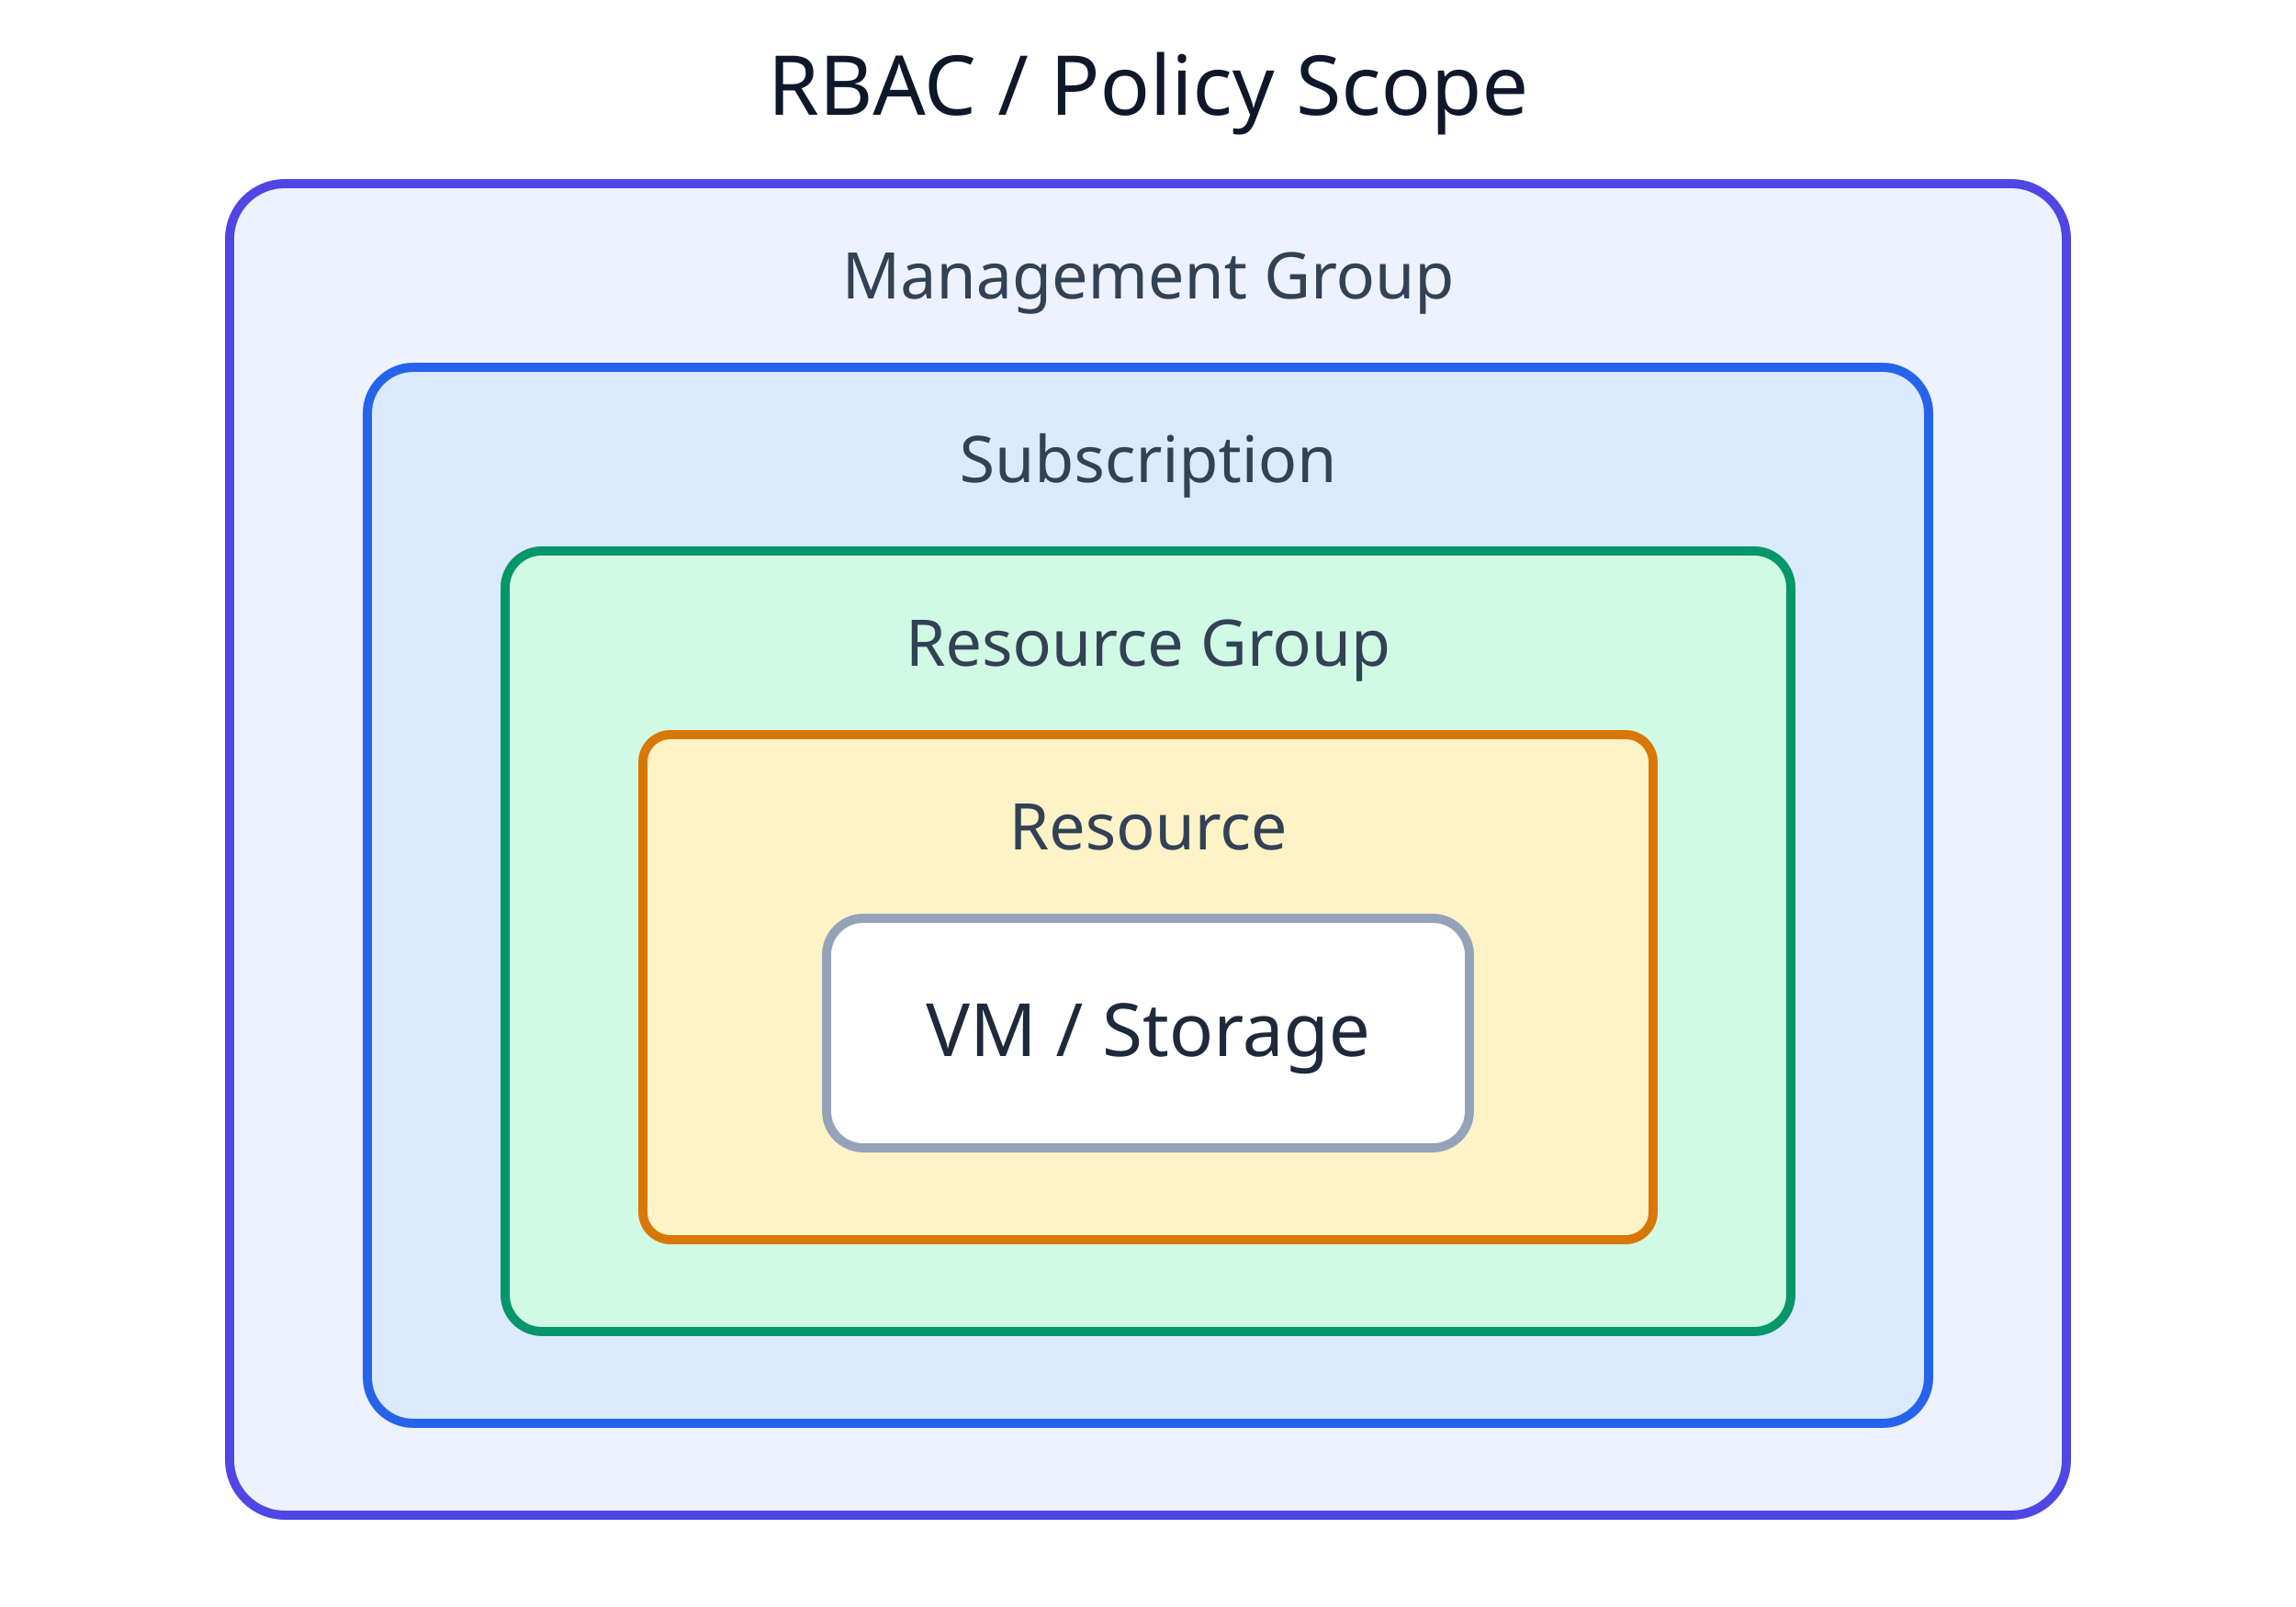
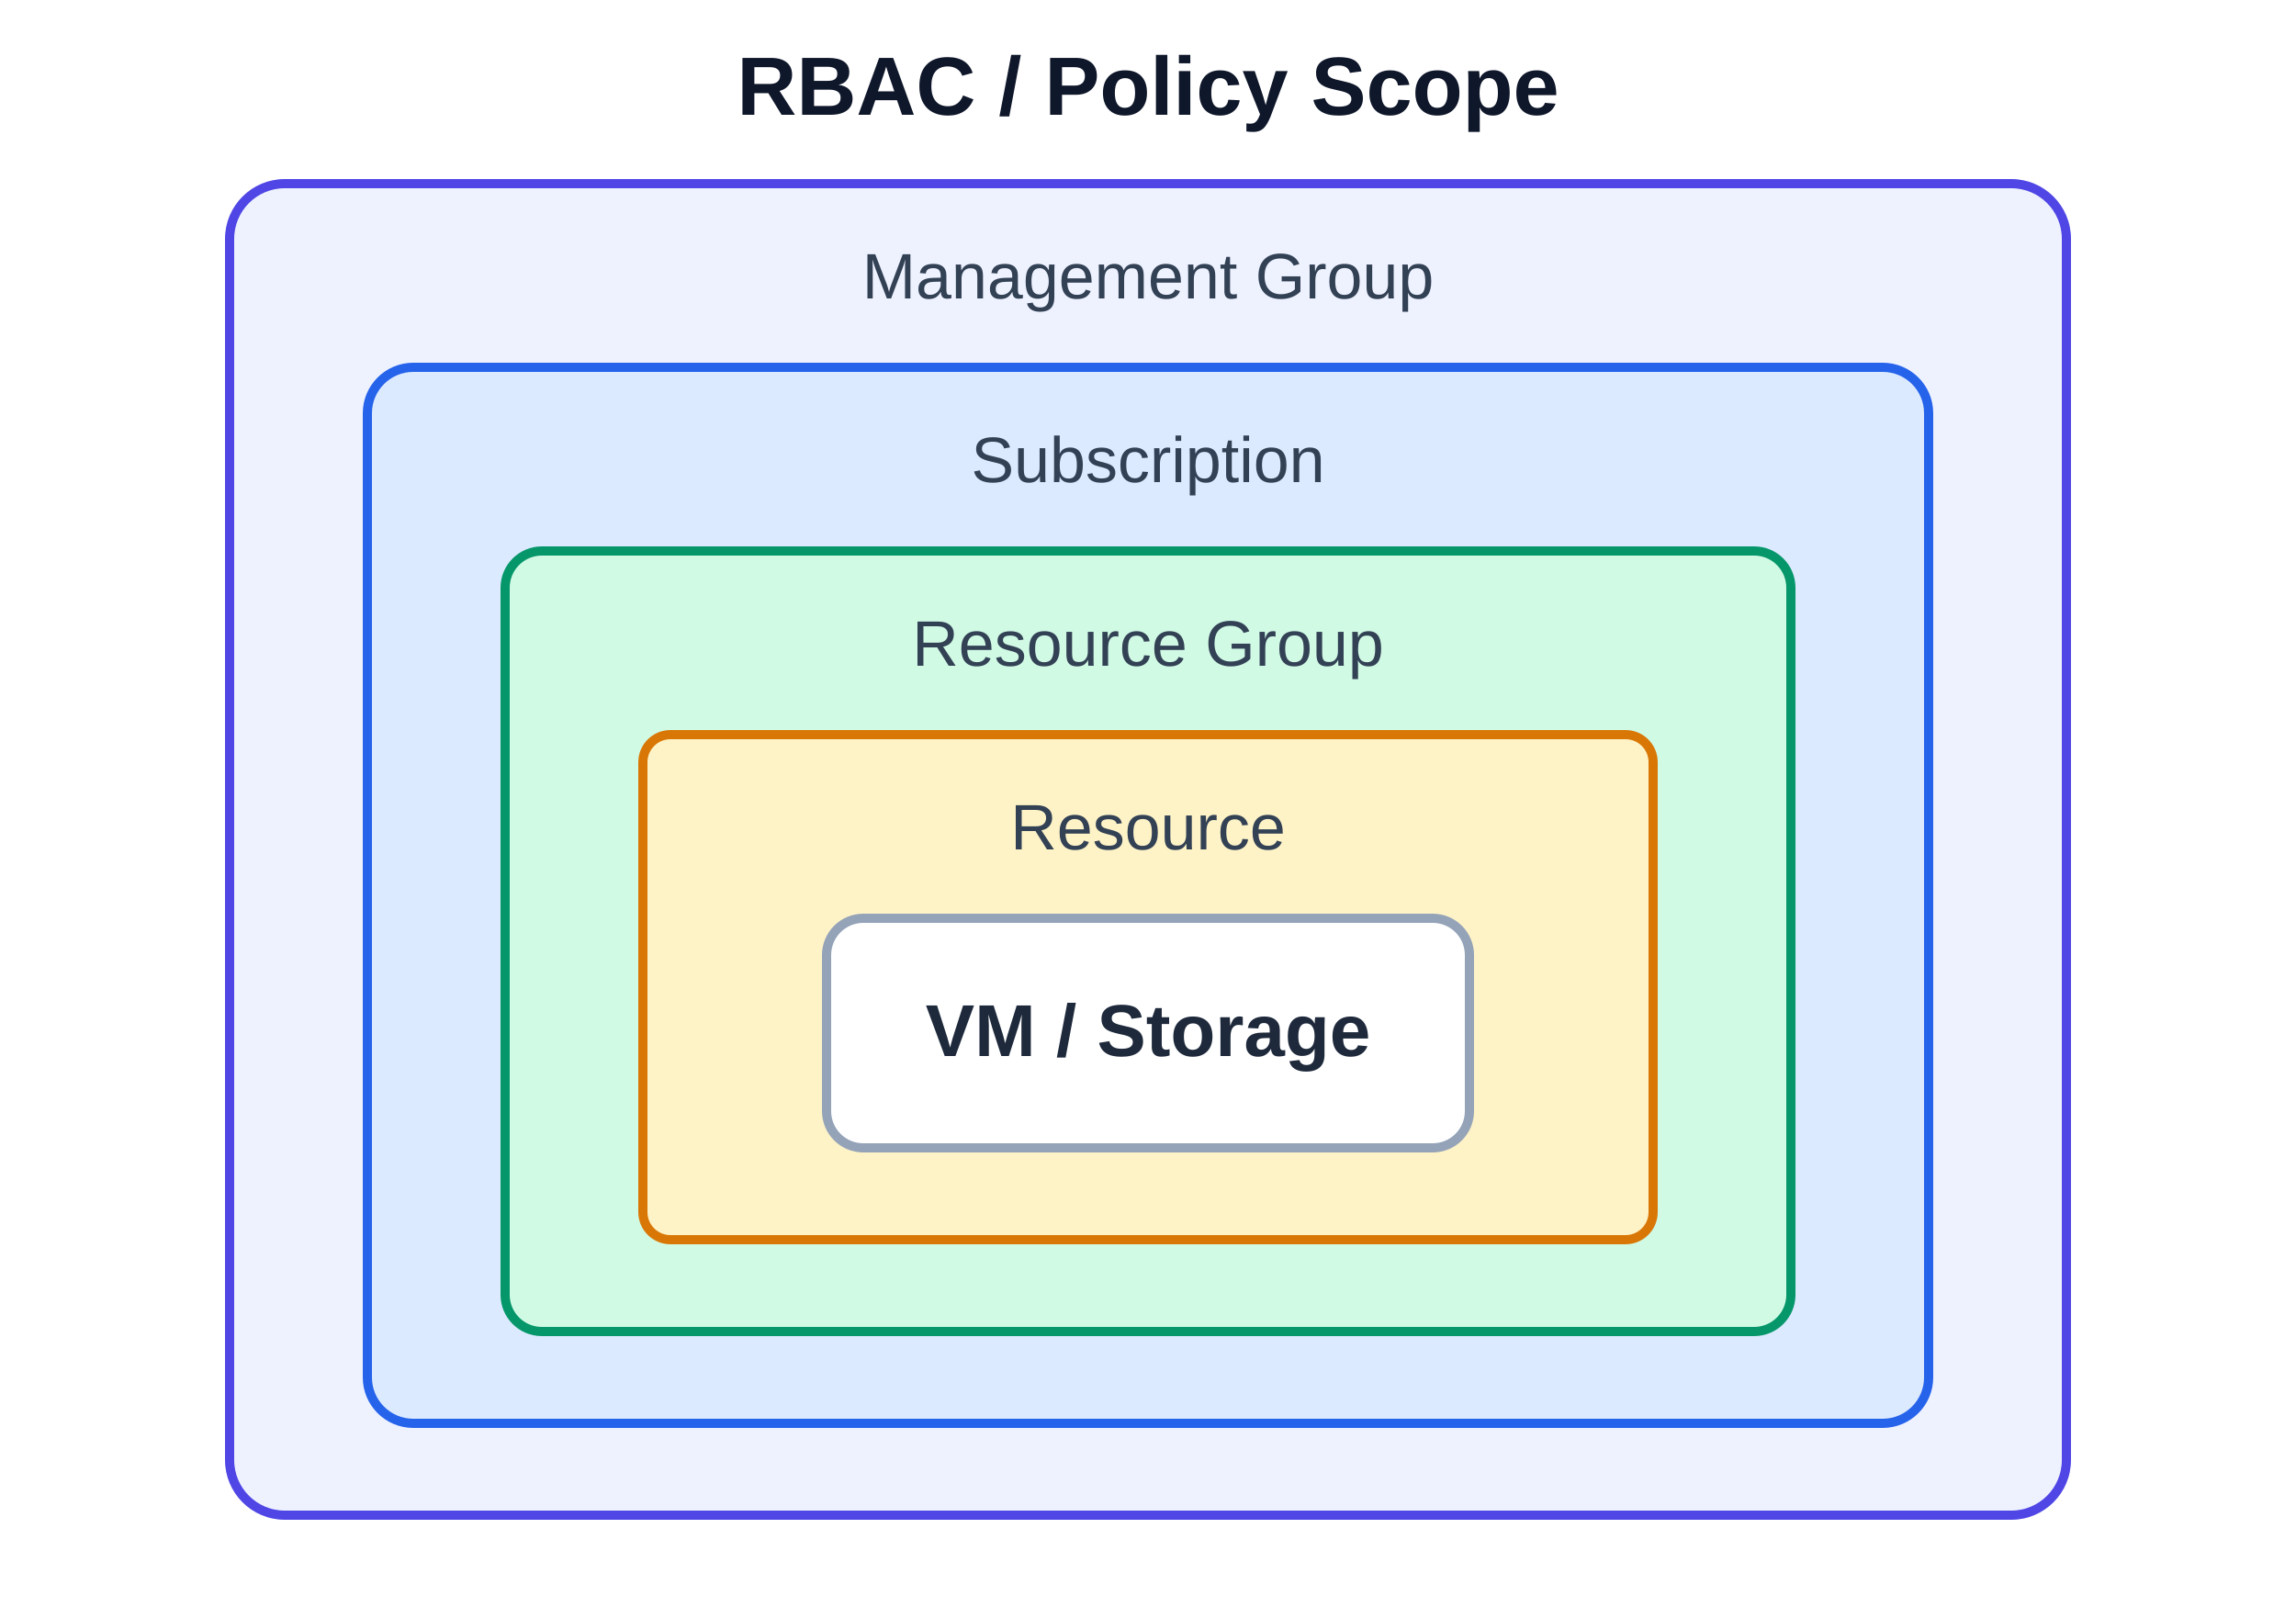
<svg xmlns="http://www.w3.org/2000/svg" viewBox="0 0 500 350" width="500" height="350">
  <defs>
    <marker id="arrow" markerWidth="10" markerHeight="7" refX="9" refY="3.5" orient="auto">
      <polygon points="0 0, 10 3.5, 0 7" fill="#475569" />
    </marker>
    <marker id="arrowBlue" markerWidth="10" markerHeight="7" refX="9" refY="3.5" orient="auto">
      <polygon points="0 0, 10 3.5, 0 7" fill="#2563EB" />
    </marker>
  </defs>
  <rect width="500" height="350" fill="#FFFFFF" />
-   <text x="250" y="25" text-anchor="middle" font-family="Segoe UI" font-size="18" fill="#0F172A">RBAC / Policy Scope</text>
+   <text x="250" y="25" text-anchor="middle" font-family="Segoe UI, Arial" font-size="18" font-weight="600" fill="#0F172A">RBAC / Policy Scope</text>
  <rect x="50" y="40" width="400" height="290" rx="12" fill="#EEF2FF" stroke="#4F46E5" stroke-width="2" />
-   <text x="250" y="65" text-anchor="middle" font-family="Segoe UI" font-size="14" fill="#334155">Management Group</text>
+   <text x="250" y="65" text-anchor="middle" font-family="Segoe UI, Arial" font-size="14" fill="#334155">Management Group</text>
  <rect x="80" y="80" width="340" height="230" rx="10" fill="#DBEAFE" stroke="#2563EB" stroke-width="2" />
-   <text x="250" y="105" text-anchor="middle" font-family="Segoe UI" font-size="14" fill="#334155">Subscription</text>
+   <text x="250" y="105" text-anchor="middle" font-family="Segoe UI, Arial" font-size="14" fill="#334155">Subscription</text>
  <rect x="110" y="120" width="280" height="170" rx="8" fill="#D1FAE5" stroke="#059669" stroke-width="2" />
-   <text x="250" y="145" text-anchor="middle" font-family="Segoe UI" font-size="14" fill="#334155">Resource Group</text>
+   <text x="250" y="145" text-anchor="middle" font-family="Segoe UI, Arial" font-size="14" fill="#334155">Resource Group</text>
  <rect x="140" y="160" width="220" height="110" rx="6" fill="#FEF3C7" stroke="#D97706" stroke-width="2" />
-   <text x="250" y="185" text-anchor="middle" font-family="Segoe UI" font-size="14" fill="#334155">Resource</text>
+   <text x="250" y="185" text-anchor="middle" font-family="Segoe UI, Arial" font-size="14" fill="#334155">Resource</text>
  <rect x="180" y="200" width="140" height="50" rx="8" fill="#FFFFFF" stroke="#94A3B8" stroke-width="2" />
-   <text x="250" y="230" text-anchor="middle" font-family="Segoe UI" font-size="16" fill="#1E293B">VM / Storage</text>
+   <text x="250" y="230" text-anchor="middle" font-family="Segoe UI, Arial" font-size="16" font-weight="600" fill="#1E293B">VM / Storage</text>
</svg>
